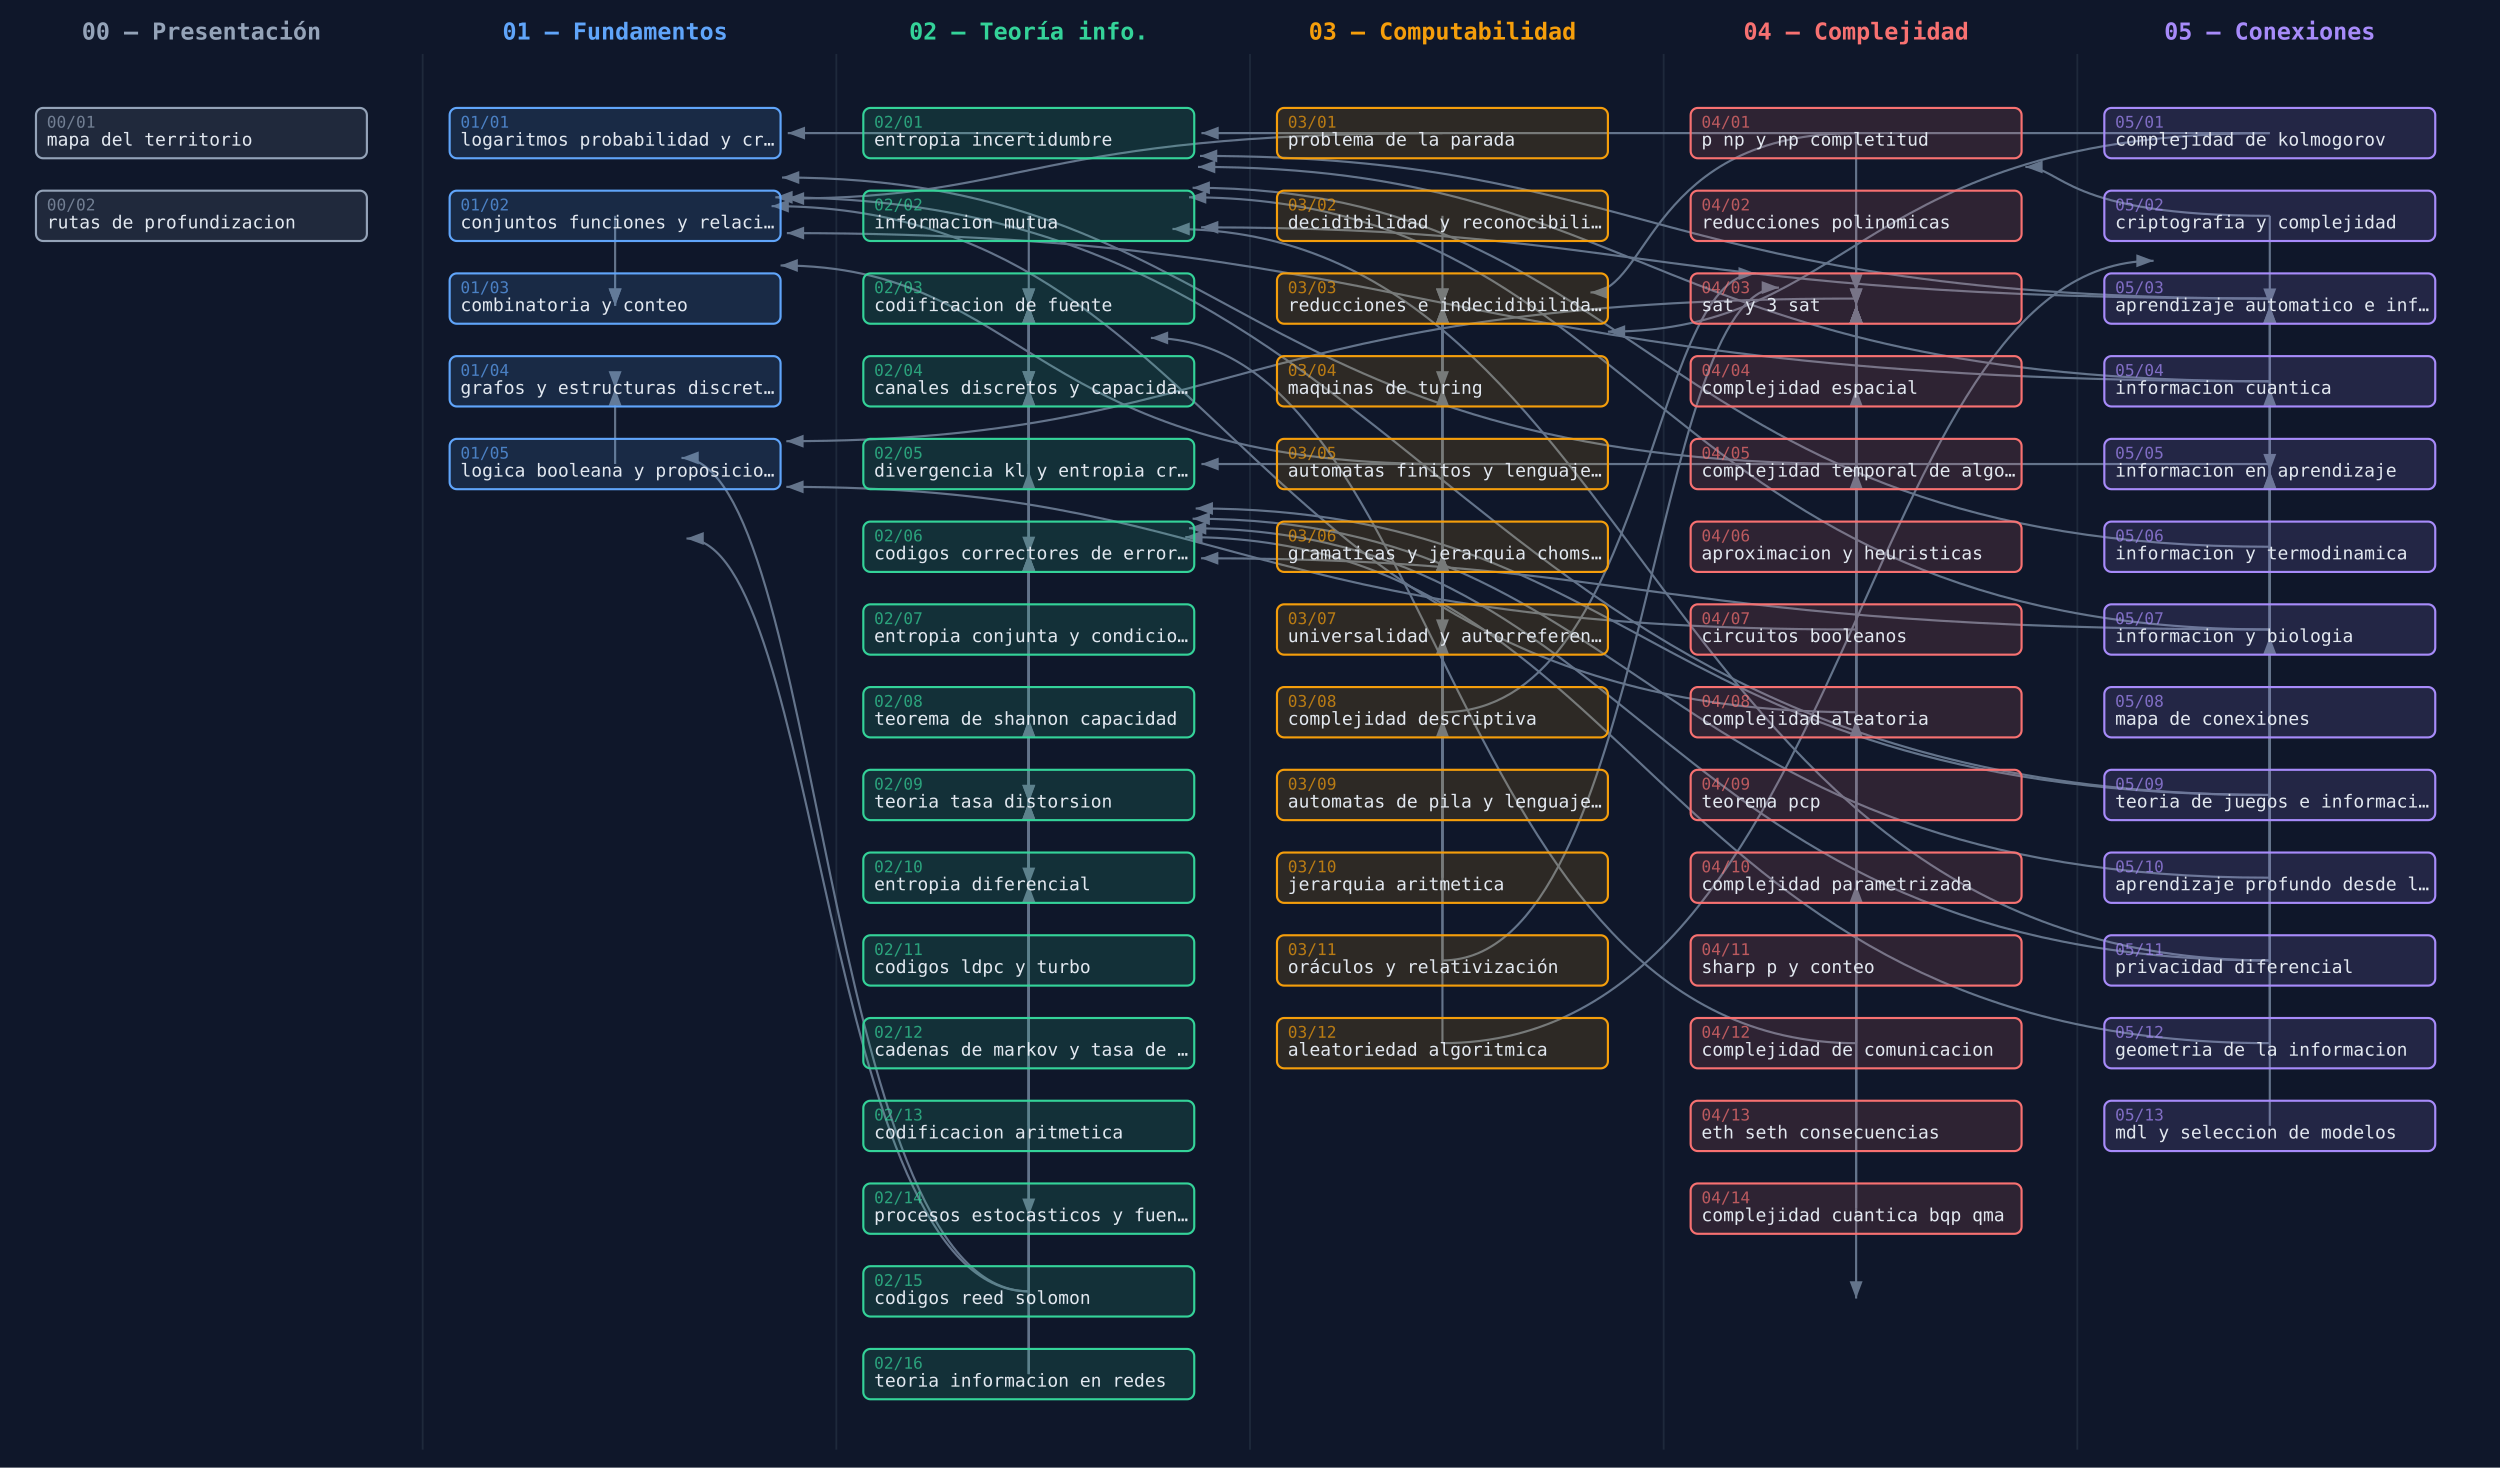
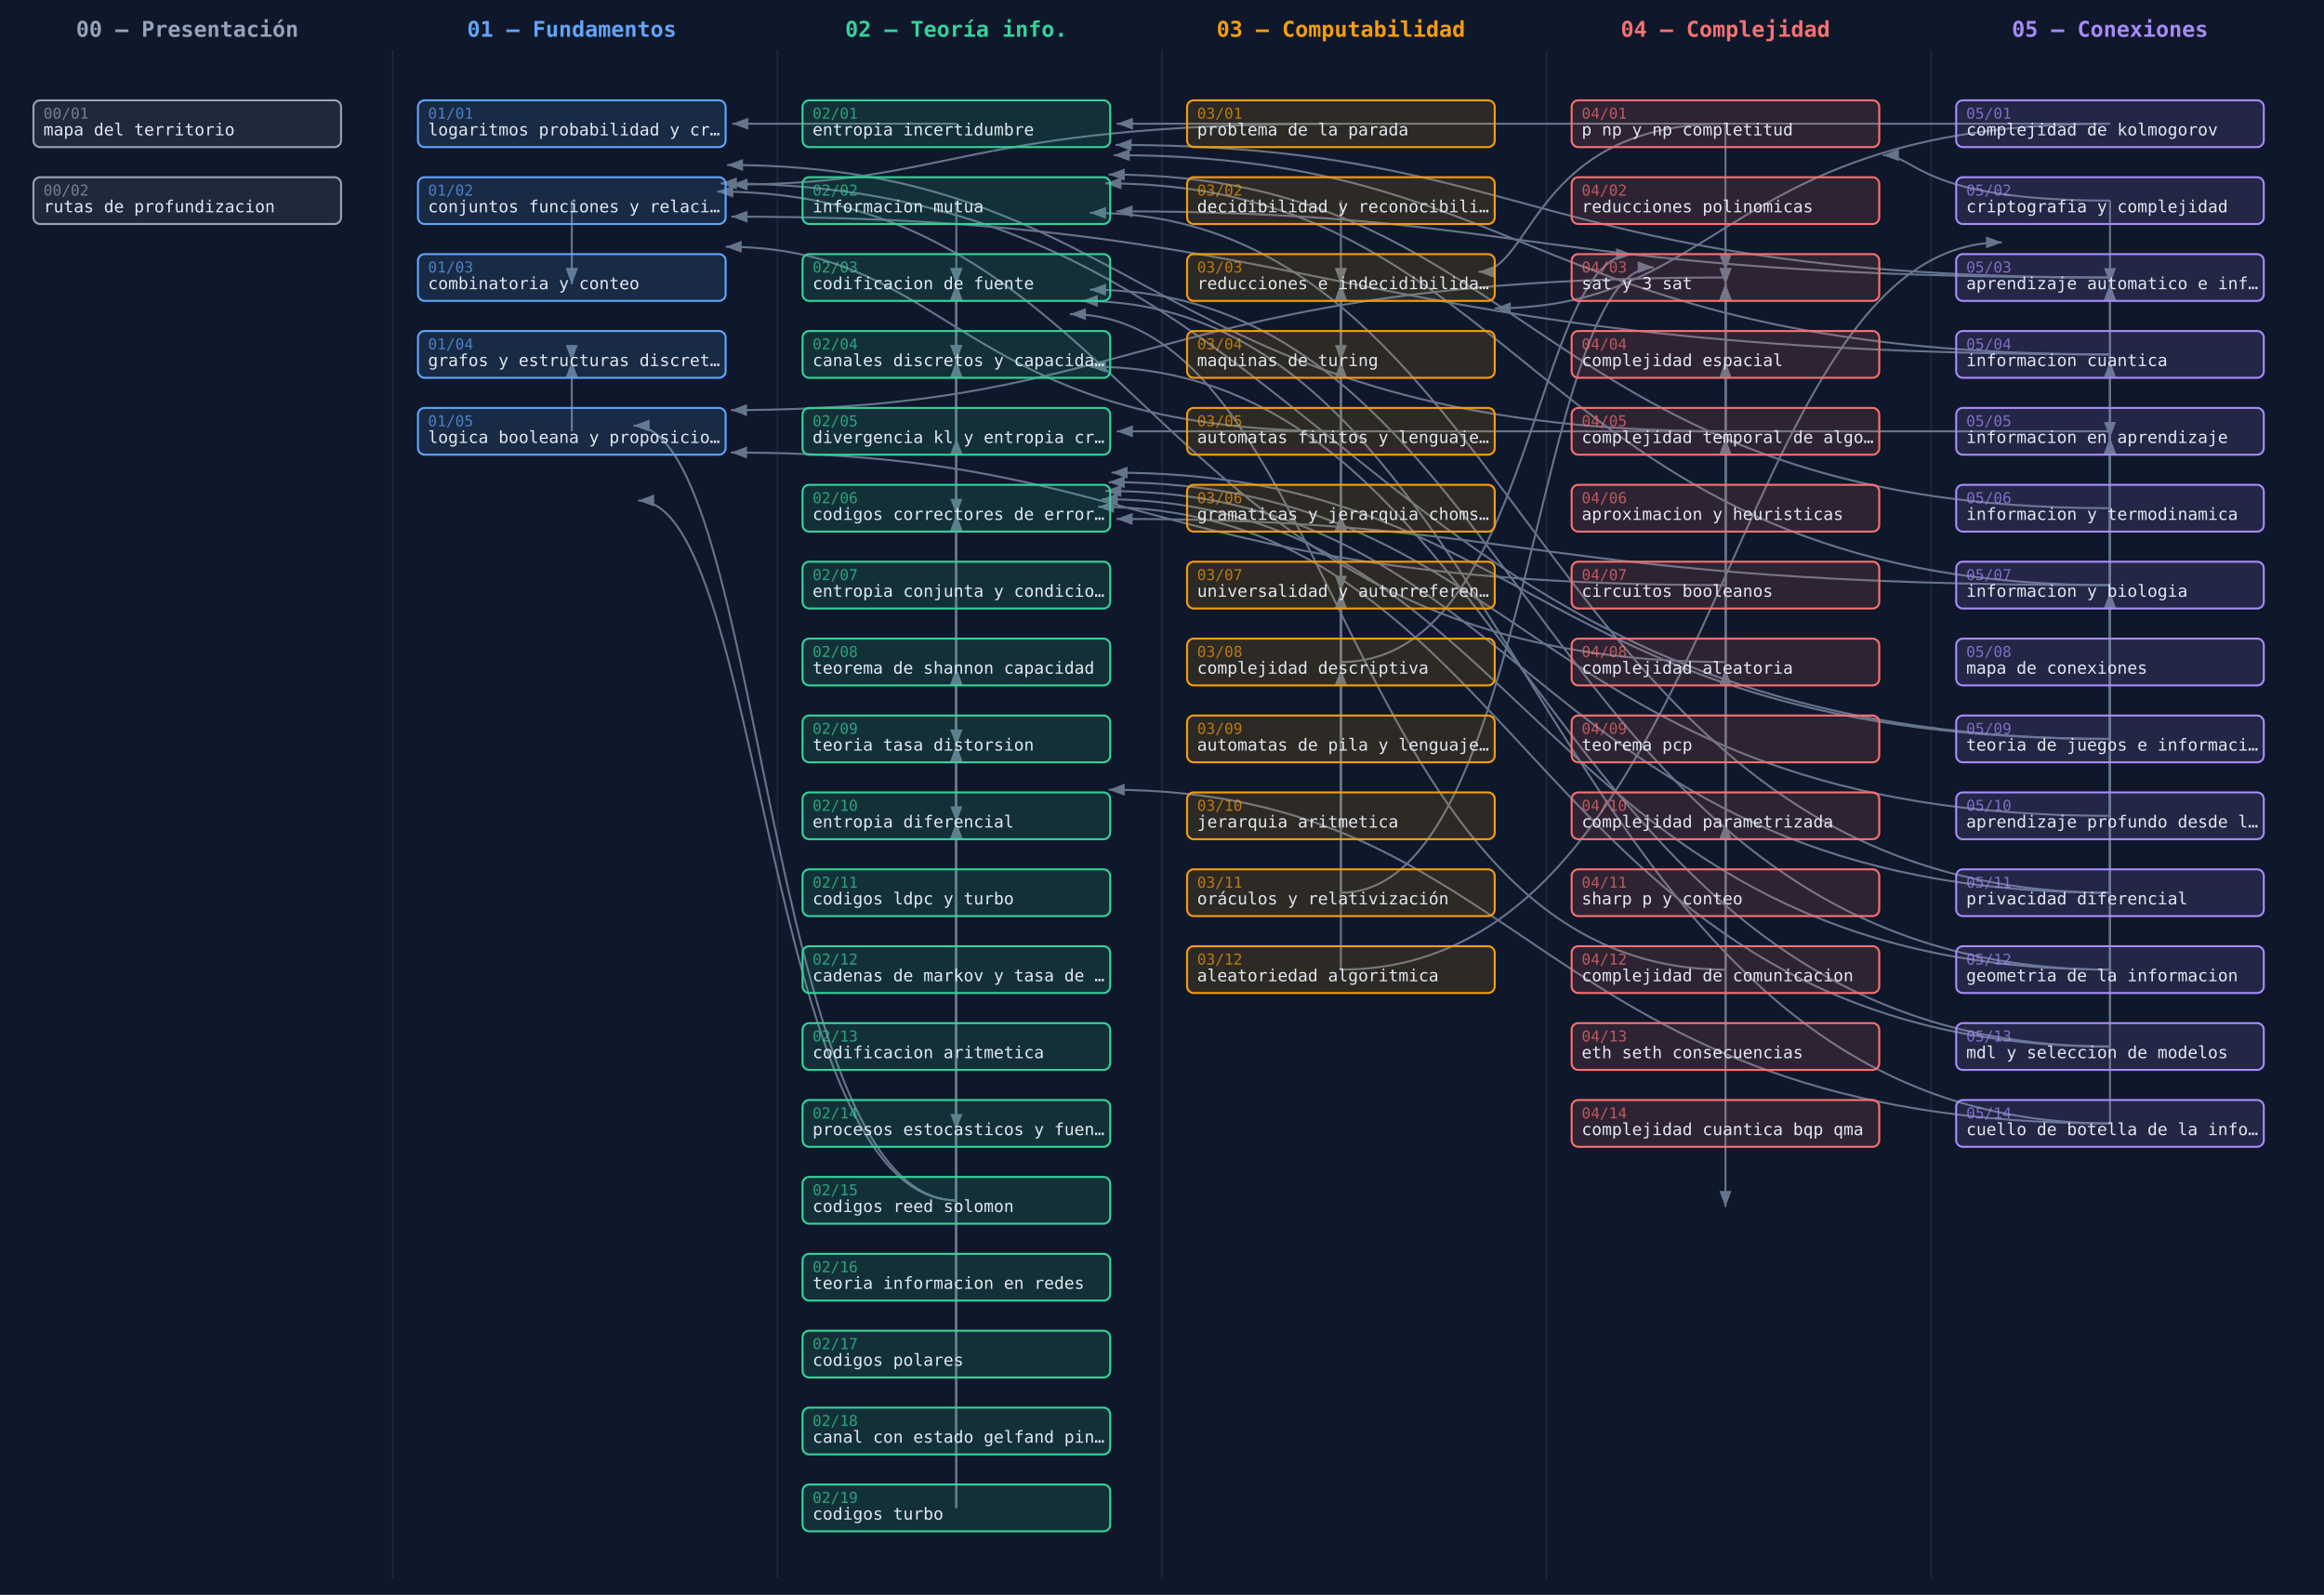
- <svg xmlns="http://www.w3.org/2000/svg" viewBox="0 0 1390 816" width="1390" height="816" font-family="ui-monospace,monospace" font-size="11">
-   <rect width="1390" height="816" fill="#0f172a" />
+ <svg xmlns="http://www.w3.org/2000/svg" viewBox="0 0 1390 954" width="1390" height="954" font-family="ui-monospace,monospace" font-size="11">
+   <rect width="1390" height="954" fill="#0f172a" />
  <defs>
    <marker id="arr" markerWidth="8" markerHeight="6" refX="8" refY="3" orient="auto">
      <path d="M0,0 L8,3 L0,6 Z" fill="#64748b" />
    </marker>
  </defs>
  <text x="112.0" y="22" text-anchor="middle" fill="#94a3b8" font-weight="bold" font-size="13">00 — Presentación</text>
  <text x="342.0" y="22" text-anchor="middle" fill="#60a5fa" font-weight="bold" font-size="13">01 — Fundamentos</text>
-   <line x1="235.0" y1="30" x2="235.0" y2="806" stroke="#1e293b" stroke-width="1" />
+   <line x1="235.0" y1="30" x2="235.0" y2="944" stroke="#1e293b" stroke-width="1" />
  <text x="572.0" y="22" text-anchor="middle" fill="#34d399" font-weight="bold" font-size="13">02 — Teoría info.</text>
-   <line x1="465.0" y1="30" x2="465.0" y2="806" stroke="#1e293b" stroke-width="1" />
+   <line x1="465.0" y1="30" x2="465.0" y2="944" stroke="#1e293b" stroke-width="1" />
  <text x="802.0" y="22" text-anchor="middle" fill="#f59e0b" font-weight="bold" font-size="13">03 — Computabilidad</text>
-   <line x1="695.0" y1="30" x2="695.0" y2="806" stroke="#1e293b" stroke-width="1" />
+   <line x1="695.0" y1="30" x2="695.0" y2="944" stroke="#1e293b" stroke-width="1" />
  <text x="1032.0" y="22" text-anchor="middle" fill="#f87171" font-weight="bold" font-size="13">04 — Complejidad</text>
-   <line x1="925.0" y1="30" x2="925.0" y2="806" stroke="#1e293b" stroke-width="1" />
+   <line x1="925.0" y1="30" x2="925.0" y2="944" stroke="#1e293b" stroke-width="1" />
  <text x="1262.0" y="22" text-anchor="middle" fill="#a78bfa" font-weight="bold" font-size="13">05 — Conexiones</text>
-   <line x1="1155.0" y1="30" x2="1155.0" y2="806" stroke="#1e293b" stroke-width="1" />
+   <line x1="1155.0" y1="30" x2="1155.0" y2="944" stroke="#1e293b" stroke-width="1" />
  <path d="M342.0,120.0 C342.0,120.0 342.0,170.0 342.0,170.0" fill="none" stroke="#64748b" stroke-width="1.2" marker-end="url(#arr)" />
  <path d="M342.0,166.0 C342.0,166.0 342.0,170.0 342.0,170.0" fill="none" stroke="#64748b" stroke-width="1.2" marker-end="url(#arr)" />
  <path d="M342.0,212.0 C342.0,212.0 342.0,216.0 342.0,216.0" fill="none" stroke="#64748b" stroke-width="1.2" marker-end="url(#arr)" />
  <path d="M342.0,258.0 C342.0,258.0 342.0,216.0 342.0,216.0" fill="none" stroke="#64748b" stroke-width="1.2" marker-end="url(#arr)" />
  <path d="M572.0,74.0 C457.0,74.0 457.0,74.0 438.0,74.0" fill="none" stroke="#64748b" stroke-width="1.2" marker-end="url(#arr)" />
  <path d="M572.0,120.0 C572.0,120.0 572.0,170.0 572.0,170.0" fill="none" stroke="#64748b" stroke-width="1.2" marker-end="url(#arr)" />
  <path d="M572.0,166.0 C572.0,166.0 572.0,170.0 572.0,170.0" fill="none" stroke="#64748b" stroke-width="1.2" marker-end="url(#arr)" />
  <path d="M572.0,166.0 C572.0,166.0 572.0,216.0 572.0,216.0" fill="none" stroke="#64748b" stroke-width="1.2" marker-end="url(#arr)" />
  <path d="M572.0,212.0 C572.0,212.0 572.0,216.0 572.0,216.0" fill="none" stroke="#64748b" stroke-width="1.2" marker-end="url(#arr)" />
  <path d="M572.0,258.0 C572.0,258.0 572.0,170.0 572.0,170.0" fill="none" stroke="#64748b" stroke-width="1.2" marker-end="url(#arr)" />
  <path d="M572.0,258.0 C572.0,258.0 572.0,216.0 572.0,216.0" fill="none" stroke="#64748b" stroke-width="1.2" marker-end="url(#arr)" />
  <path d="M572.0,304.0 C572.0,304.0 572.0,308.0 572.0,308.0" fill="none" stroke="#64748b" stroke-width="1.2" marker-end="url(#arr)" />
  <path d="M572.0,350.0 C572.0,350.0 572.0,170.0 572.0,170.0" fill="none" stroke="#64748b" stroke-width="1.2" marker-end="url(#arr)" />
  <path d="M572.0,350.0 C572.0,350.0 572.0,216.0 572.0,216.0" fill="none" stroke="#64748b" stroke-width="1.2" marker-end="url(#arr)" />
  <path d="M572.0,396.0 C572.0,396.0 572.0,308.0 572.0,308.0" fill="none" stroke="#64748b" stroke-width="1.2" marker-end="url(#arr)" />
  <path d="M572.0,396.0 C572.0,396.0 572.0,446.0 572.0,446.0" fill="none" stroke="#64748b" stroke-width="1.2" marker-end="url(#arr)" />
  <path d="M572.0,442.0 C572.0,442.0 572.0,446.0 572.0,446.0" fill="none" stroke="#64748b" stroke-width="1.2" marker-end="url(#arr)" />
  <path d="M572.0,442.0 C572.0,442.0 572.0,492.0 572.0,492.0" fill="none" stroke="#64748b" stroke-width="1.2" marker-end="url(#arr)" />
  <path d="M572.0,488.0 C572.0,488.0 572.0,170.0 572.0,170.0" fill="none" stroke="#64748b" stroke-width="1.2" marker-end="url(#arr)" />
  <path d="M572.0,488.0 C572.0,488.0 572.0,446.0 572.0,446.0" fill="none" stroke="#64748b" stroke-width="1.2" marker-end="url(#arr)" />
  <path d="M572.0,534.0 C572.0,534.0 572.0,400.0 572.0,400.0" fill="none" stroke="#64748b" stroke-width="1.2" marker-end="url(#arr)" />
  <path d="M572.0,534.0 C572.0,534.0 572.0,308.0 572.0,308.0" fill="none" stroke="#64748b" stroke-width="1.2" marker-end="url(#arr)" />
  <path d="M572.0,580.0 C572.0,580.0 572.0,170.0 572.0,170.0" fill="none" stroke="#64748b" stroke-width="1.2" marker-end="url(#arr)" />
  <path d="M572.0,580.0 C572.0,580.0 572.0,446.0 572.0,446.0" fill="none" stroke="#64748b" stroke-width="1.2" marker-end="url(#arr)" />
  <path d="M572.0,626.0 C572.0,626.0 572.0,262.0 572.0,262.0" fill="none" stroke="#64748b" stroke-width="1.2" marker-end="url(#arr)" />
  <path d="M572.0,672.0 C572.0,672.0 572.0,676.0 572.0,676.0" fill="none" stroke="#64748b" stroke-width="1.2" marker-end="url(#arr)" />
  <path d="M572.0,718.0 C572.0,718.0 572.0,400.0 572.0,400.0" fill="none" stroke="#64748b" stroke-width="1.2" marker-end="url(#arr)" />
  <path d="M572.0,718.0 C457.0,718.0 457.0,254.6 378.9,254.6" fill="none" stroke="#64748b" stroke-width="1.2" marker-end="url(#arr)" />
  <path d="M572.0,718.0 C457.0,718.0 457.0,299.4 381.7,299.4" fill="none" stroke="#64748b" stroke-width="1.2" marker-end="url(#arr)" />
  <path d="M572.0,764.0 C572.0,764.0 572.0,308.0 572.0,308.0" fill="none" stroke="#64748b" stroke-width="1.2" marker-end="url(#arr)" />
  <path d="M572.0,764.0 C572.0,764.0 572.0,446.0 572.0,446.0" fill="none" stroke="#64748b" stroke-width="1.2" marker-end="url(#arr)" />
  <path d="M572.0,764.0 C572.0,764.0 572.0,492.0 572.0,492.0" fill="none" stroke="#64748b" stroke-width="1.2" marker-end="url(#arr)" />
+   <path d="M572.0,810.0 C572.0,810.0 572.0,492.0 572.0,492.0" fill="none" stroke="#64748b" stroke-width="1.2" marker-end="url(#arr)" />
+   <path d="M572.0,810.0 C572.0,810.0 572.0,400.0 572.0,400.0" fill="none" stroke="#64748b" stroke-width="1.2" marker-end="url(#arr)" />
+   <path d="M572.0,856.0 C572.0,856.0 572.0,492.0 572.0,492.0" fill="none" stroke="#64748b" stroke-width="1.2" marker-end="url(#arr)" />
+   <path d="M572.0,856.0 C572.0,856.0 572.0,446.0 572.0,446.0" fill="none" stroke="#64748b" stroke-width="1.2" marker-end="url(#arr)" />
+   <path d="M572.0,902.0 C572.0,902.0 572.0,400.0 572.0,400.0" fill="none" stroke="#64748b" stroke-width="1.2" marker-end="url(#arr)" />
+   <path d="M572.0,902.0 C572.0,902.0 572.0,308.0 572.0,308.0" fill="none" stroke="#64748b" stroke-width="1.2" marker-end="url(#arr)" />
+   <path d="M572.0,902.0 C572.0,902.0 572.0,446.0 572.0,446.0" fill="none" stroke="#64748b" stroke-width="1.2" marker-end="url(#arr)" />
  <path d="M802.0,74.0 C572.0,74.0 572.0,110.4 437.5,110.4" fill="none" stroke="#64748b" stroke-width="1.2" marker-end="url(#arr)" />
  <path d="M802.0,120.0 C802.0,120.0 802.0,170.0 802.0,170.0" fill="none" stroke="#64748b" stroke-width="1.2" marker-end="url(#arr)" />
  <path d="M802.0,166.0 C802.0,166.0 802.0,170.0 802.0,170.0" fill="none" stroke="#64748b" stroke-width="1.2" marker-end="url(#arr)" />
  <path d="M802.0,166.0 C802.0,166.0 802.0,216.0 802.0,216.0" fill="none" stroke="#64748b" stroke-width="1.2" marker-end="url(#arr)" />
  <path d="M802.0,212.0 C802.0,212.0 802.0,170.0 802.0,170.0" fill="none" stroke="#64748b" stroke-width="1.2" marker-end="url(#arr)" />
  <path d="M802.0,258.0 C572.0,258.0 572.0,147.6 434.0,147.6" fill="none" stroke="#64748b" stroke-width="1.2" marker-end="url(#arr)" />
  <path d="M802.0,304.0 C802.0,304.0 802.0,354.0 802.0,354.0" fill="none" stroke="#64748b" stroke-width="1.2" marker-end="url(#arr)" />
  <path d="M802.0,350.0 C802.0,350.0 802.0,308.0 802.0,308.0" fill="none" stroke="#64748b" stroke-width="1.2" marker-end="url(#arr)" />
  <path d="M802.0,350.0 C802.0,350.0 802.0,170.0 802.0,170.0" fill="none" stroke="#64748b" stroke-width="1.2" marker-end="url(#arr)" />
  <path d="M802.0,396.0 C802.0,396.0 802.0,308.0 802.0,308.0" fill="none" stroke="#64748b" stroke-width="1.2" marker-end="url(#arr)" />
  <path d="M802.0,396.0 C917.0,396.0 917.0,152.1 976.2,152.1" fill="none" stroke="#64748b" stroke-width="1.2" marker-end="url(#arr)" />
  <path d="M802.0,442.0 C802.0,442.0 802.0,400.0 802.0,400.0" fill="none" stroke="#64748b" stroke-width="1.2" marker-end="url(#arr)" />
  <path d="M802.0,442.0 C802.0,442.0 802.0,354.0 802.0,354.0" fill="none" stroke="#64748b" stroke-width="1.2" marker-end="url(#arr)" />
  <path d="M802.0,488.0 C802.0,488.0 802.0,170.0 802.0,170.0" fill="none" stroke="#64748b" stroke-width="1.2" marker-end="url(#arr)" />
  <path d="M802.0,488.0 C802.0,488.0 802.0,216.0 802.0,216.0" fill="none" stroke="#64748b" stroke-width="1.2" marker-end="url(#arr)" />
  <path d="M802.0,534.0 C802.0,534.0 802.0,308.0 802.0,308.0" fill="none" stroke="#64748b" stroke-width="1.2" marker-end="url(#arr)" />
  <path d="M802.0,534.0 C917.0,534.0 917.0,159.9 989.1,159.9" fill="none" stroke="#64748b" stroke-width="1.2" marker-end="url(#arr)" />
  <path d="M802.0,580.0 C1032.0,580.0 1032.0,145.0 1197.4,145.0" fill="none" stroke="#64748b" stroke-width="1.2" marker-end="url(#arr)" />
  <path d="M802.0,580.0 C802.0,580.0 802.0,308.0 802.0,308.0" fill="none" stroke="#64748b" stroke-width="1.2" marker-end="url(#arr)" />
  <path d="M1032.0,74.0 C917.0,74.0 917.0,162.6 884.3,162.6" fill="none" stroke="#64748b" stroke-width="1.2" marker-end="url(#arr)" />
  <path d="M1032.0,74.0 C1032.0,74.0 1032.0,162.0 1032.0,162.0" fill="none" stroke="#64748b" stroke-width="1.2" marker-end="url(#arr)" />
  <path d="M1032.0,120.0 C1032.0,120.0 1032.0,170.0 1032.0,170.0" fill="none" stroke="#64748b" stroke-width="1.2" marker-end="url(#arr)" />
  <path d="M1032.0,166.0 C1032.0,166.0 1032.0,170.0 1032.0,170.0" fill="none" stroke="#64748b" stroke-width="1.2" marker-end="url(#arr)" />
  <path d="M1032.0,166.0 C687.0,166.0 687.0,245.3 437.2,245.3" fill="none" stroke="#64748b" stroke-width="1.2" marker-end="url(#arr)" />
  <path d="M1032.0,212.0 C1032.0,212.0 1032.0,170.0 1032.0,170.0" fill="none" stroke="#64748b" stroke-width="1.2" marker-end="url(#arr)" />
  <path d="M1032.0,258.0 C687.0,258.0 687.0,98.7 434.8,98.7" fill="none" stroke="#64748b" stroke-width="1.2" marker-end="url(#arr)" />
  <path d="M1032.0,304.0 C1032.0,304.0 1032.0,170.0 1032.0,170.0" fill="none" stroke="#64748b" stroke-width="1.2" marker-end="url(#arr)" />
  <path d="M1032.0,350.0 C687.0,350.0 687.0,270.7 437.2,270.7" fill="none" stroke="#64748b" stroke-width="1.2" marker-end="url(#arr)" />
  <path d="M1032.0,350.0 C1032.0,350.0 1032.0,170.0 1032.0,170.0" fill="none" stroke="#64748b" stroke-width="1.2" marker-end="url(#arr)" />
  <path d="M1032.0,396.0 C1032.0,396.0 1032.0,170.0 1032.0,170.0" fill="none" stroke="#64748b" stroke-width="1.2" marker-end="url(#arr)" />
  <path d="M1032.0,396.0 C687.0,396.0 687.0,114.6 429.0,114.6" fill="none" stroke="#64748b" stroke-width="1.2" marker-end="url(#arr)" />
  <path d="M1032.0,442.0 C1032.0,442.0 1032.0,216.0 1032.0,216.0" fill="none" stroke="#64748b" stroke-width="1.2" marker-end="url(#arr)" />
  <path d="M1032.0,442.0 C1032.0,442.0 1032.0,400.0 1032.0,400.0" fill="none" stroke="#64748b" stroke-width="1.2" marker-end="url(#arr)" />
  <path d="M1032.0,488.0 C1032.0,488.0 1032.0,170.0 1032.0,170.0" fill="none" stroke="#64748b" stroke-width="1.2" marker-end="url(#arr)" />
  <path d="M1032.0,534.0 C1032.0,534.0 1032.0,170.0 1032.0,170.0" fill="none" stroke="#64748b" stroke-width="1.2" marker-end="url(#arr)" />
  <path d="M1032.0,580.0 C1032.0,580.0 1032.0,170.0 1032.0,170.0" fill="none" stroke="#64748b" stroke-width="1.2" marker-end="url(#arr)" />
  <path d="M1032.0,580.0 C802.0,580.0 802.0,187.9 639.9,187.9" fill="none" stroke="#64748b" stroke-width="1.2" marker-end="url(#arr)" />
  <path d="M1032.0,626.0 C1032.0,626.0 1032.0,170.0 1032.0,170.0" fill="none" stroke="#64748b" stroke-width="1.2" marker-end="url(#arr)" />
  <path d="M1032.0,626.0 C1032.0,626.0 1032.0,262.0 1032.0,262.0" fill="none" stroke="#64748b" stroke-width="1.2" marker-end="url(#arr)" />
  <path d="M1032.0,672.0 C1032.0,672.0 1032.0,170.0 1032.0,170.0" fill="none" stroke="#64748b" stroke-width="1.2" marker-end="url(#arr)" />
  <path d="M1032.0,672.0 C1032.0,672.0 1032.0,492.0 1032.0,492.0" fill="none" stroke="#64748b" stroke-width="1.2" marker-end="url(#arr)" />
  <path d="M1032.0,672.0 C1032.0,672.0 1032.0,722.0 1032.0,722.0" fill="none" stroke="#64748b" stroke-width="1.2" marker-end="url(#arr)" />
  <path d="M1262.0,74.0 C917.0,74.0 917.0,74.0 668.0,74.0" fill="none" stroke="#64748b" stroke-width="1.2" marker-end="url(#arr)" />
  <path d="M1262.0,74.0 C1032.0,74.0 1032.0,184.4 894.0,184.4" fill="none" stroke="#64748b" stroke-width="1.2" marker-end="url(#arr)" />
  <path d="M1262.0,120.0 C1147.0,120.0 1147.0,92.8 1126.1,92.8" fill="none" stroke="#64748b" stroke-width="1.2" marker-end="url(#arr)" />
  <path d="M1262.0,120.0 C1262.0,120.0 1262.0,170.0 1262.0,170.0" fill="none" stroke="#64748b" stroke-width="1.2" marker-end="url(#arr)" />
  <path d="M1262.0,166.0 C917.0,166.0 917.0,86.7 667.2,86.7" fill="none" stroke="#64748b" stroke-width="1.2" marker-end="url(#arr)" />
  <path d="M1262.0,166.0 C917.0,166.0 917.0,126.4 667.8,126.4" fill="none" stroke="#64748b" stroke-width="1.2" marker-end="url(#arr)" />
  <path d="M1262.0,212.0 C917.0,212.0 917.0,92.8 666.1,92.8" fill="none" stroke="#64748b" stroke-width="1.2" marker-end="url(#arr)" />
  <path d="M1262.0,212.0 C802.0,212.0 802.0,129.6 437.5,129.6" fill="none" stroke="#64748b" stroke-width="1.2" marker-end="url(#arr)" />
  <path d="M1262.0,258.0 C1262.0,258.0 1262.0,262.0 1262.0,262.0" fill="none" stroke="#64748b" stroke-width="1.2" marker-end="url(#arr)" />
  <path d="M1262.0,258.0 C917.0,258.0 917.0,258.0 668.0,258.0" fill="none" stroke="#64748b" stroke-width="1.2" marker-end="url(#arr)" />
  <path d="M1262.0,304.0 C917.0,304.0 917.0,104.4 663.1,104.4" fill="none" stroke="#64748b" stroke-width="1.2" marker-end="url(#arr)" />
  <path d="M1262.0,350.0 C917.0,350.0 917.0,109.7 661.1,109.7" fill="none" stroke="#64748b" stroke-width="1.2" marker-end="url(#arr)" />
  <path d="M1262.0,350.0 C917.0,350.0 917.0,310.4 667.8,310.4" fill="none" stroke="#64748b" stroke-width="1.2" marker-end="url(#arr)" />
  <path d="M1262.0,442.0 C802.0,442.0 802.0,109.7 431.1,109.7" fill="none" stroke="#64748b" stroke-width="1.2" marker-end="url(#arr)" />
  <path d="M1262.0,442.0 C917.0,442.0 917.0,282.7 664.8,282.7" fill="none" stroke="#64748b" stroke-width="1.2" marker-end="url(#arr)" />
  <path d="M1262.0,442.0 C1262.0,442.0 1262.0,262.0 1262.0,262.0" fill="none" stroke="#64748b" stroke-width="1.2" marker-end="url(#arr)" />
  <path d="M1262.0,488.0 C917.0,488.0 917.0,288.4 663.1,288.4" fill="none" stroke="#64748b" stroke-width="1.2" marker-end="url(#arr)" />
  <path d="M1262.0,488.0 C1262.0,488.0 1262.0,262.0 1262.0,262.0" fill="none" stroke="#64748b" stroke-width="1.2" marker-end="url(#arr)" />
  <path d="M1262.0,488.0 C1262.0,488.0 1262.0,354.0 1262.0,354.0" fill="none" stroke="#64748b" stroke-width="1.2" marker-end="url(#arr)" />
  <path d="M1262.0,534.0 C917.0,534.0 917.0,293.7 661.1,293.7" fill="none" stroke="#64748b" stroke-width="1.2" marker-end="url(#arr)" />
  <path d="M1262.0,534.0 C1262.0,534.0 1262.0,216.0 1262.0,216.0" fill="none" stroke="#64748b" stroke-width="1.2" marker-end="url(#arr)" />
  <path d="M1262.0,534.0 C917.0,534.0 917.0,127.3 651.9,127.3" fill="none" stroke="#64748b" stroke-width="1.2" marker-end="url(#arr)" />
+   <path d="M1262.0,580.0 C917.0,580.0 917.0,173.3 651.9,173.3" fill="none" stroke="#64748b" stroke-width="1.2" marker-end="url(#arr)" />
  <path d="M1262.0,580.0 C917.0,580.0 917.0,298.6 659.0,298.6" fill="none" stroke="#64748b" stroke-width="1.2" marker-end="url(#arr)" />
  <path d="M1262.0,580.0 C1262.0,580.0 1262.0,170.0 1262.0,170.0" fill="none" stroke="#64748b" stroke-width="1.2" marker-end="url(#arr)" />
  <path d="M1262.0,626.0 C1262.0,626.0 1262.0,170.0 1262.0,170.0" fill="none" stroke="#64748b" stroke-width="1.2" marker-end="url(#arr)" />
+   <path d="M1262.0,626.0 C917.0,626.0 917.0,219.3 651.9,219.3" fill="none" stroke="#64748b" stroke-width="1.2" marker-end="url(#arr)" />
+   <path d="M1262.0,626.0 C917.0,626.0 917.0,303.2 656.7,303.2" fill="none" stroke="#64748b" stroke-width="1.2" marker-end="url(#arr)" />
+   <path d="M1262.0,672.0 C917.0,672.0 917.0,472.4 663.1,472.4" fill="none" stroke="#64748b" stroke-width="1.2" marker-end="url(#arr)" />
+   <path d="M1262.0,672.0 C917.0,672.0 917.0,180.0 647.0,180.0" fill="none" stroke="#64748b" stroke-width="1.2" marker-end="url(#arr)" />
+   <path d="M1262.0,672.0 C1262.0,672.0 1262.0,262.0 1262.0,262.0" fill="none" stroke="#64748b" stroke-width="1.2" marker-end="url(#arr)" />
  <rect x="20" y="60" width="184" height="28" rx="4" ry="4" fill="#94a3b822" stroke="#94a3b8" stroke-width="1.2" />
  <text x="26" y="71" fill="#94a3b8" font-size="9" opacity="0.7">00/01</text>
  <text x="26" y="81" fill="#e2e8f0" font-size="10">mapa del territorio</text>
  <rect x="20" y="106" width="184" height="28" rx="4" ry="4" fill="#94a3b822" stroke="#94a3b8" stroke-width="1.2" />
  <text x="26" y="117" fill="#94a3b8" font-size="9" opacity="0.7">00/02</text>
  <text x="26" y="127" fill="#e2e8f0" font-size="10">rutas de profundizacion</text>
  <rect x="250" y="60" width="184" height="28" rx="4" ry="4" fill="#60a5fa22" stroke="#60a5fa" stroke-width="1.2" />
  <text x="256" y="71" fill="#60a5fa" font-size="9" opacity="0.7">01/01</text>
  <text x="256" y="81" fill="#e2e8f0" font-size="10">logaritmos probabilidad y cr…</text>
  <rect x="250" y="106" width="184" height="28" rx="4" ry="4" fill="#60a5fa22" stroke="#60a5fa" stroke-width="1.2" />
  <text x="256" y="117" fill="#60a5fa" font-size="9" opacity="0.7">01/02</text>
  <text x="256" y="127" fill="#e2e8f0" font-size="10">conjuntos funciones y relaci…</text>
  <rect x="250" y="152" width="184" height="28" rx="4" ry="4" fill="#60a5fa22" stroke="#60a5fa" stroke-width="1.2" />
  <text x="256" y="163" fill="#60a5fa" font-size="9" opacity="0.7">01/03</text>
  <text x="256" y="173" fill="#e2e8f0" font-size="10">combinatoria y conteo</text>
  <rect x="250" y="198" width="184" height="28" rx="4" ry="4" fill="#60a5fa22" stroke="#60a5fa" stroke-width="1.2" />
  <text x="256" y="209" fill="#60a5fa" font-size="9" opacity="0.7">01/04</text>
  <text x="256" y="219" fill="#e2e8f0" font-size="10">grafos y estructuras discret…</text>
  <rect x="250" y="244" width="184" height="28" rx="4" ry="4" fill="#60a5fa22" stroke="#60a5fa" stroke-width="1.2" />
  <text x="256" y="255" fill="#60a5fa" font-size="9" opacity="0.7">01/05</text>
  <text x="256" y="265" fill="#e2e8f0" font-size="10">logica booleana y proposicio…</text>
  <rect x="480" y="60" width="184" height="28" rx="4" ry="4" fill="#34d39922" stroke="#34d399" stroke-width="1.2" />
  <text x="486" y="71" fill="#34d399" font-size="9" opacity="0.7">02/01</text>
  <text x="486" y="81" fill="#e2e8f0" font-size="10">entropia incertidumbre</text>
  <rect x="480" y="106" width="184" height="28" rx="4" ry="4" fill="#34d39922" stroke="#34d399" stroke-width="1.2" />
  <text x="486" y="117" fill="#34d399" font-size="9" opacity="0.7">02/02</text>
  <text x="486" y="127" fill="#e2e8f0" font-size="10">informacion mutua</text>
  <rect x="480" y="152" width="184" height="28" rx="4" ry="4" fill="#34d39922" stroke="#34d399" stroke-width="1.2" />
  <text x="486" y="163" fill="#34d399" font-size="9" opacity="0.7">02/03</text>
  <text x="486" y="173" fill="#e2e8f0" font-size="10">codificacion de fuente</text>
  <rect x="480" y="198" width="184" height="28" rx="4" ry="4" fill="#34d39922" stroke="#34d399" stroke-width="1.2" />
  <text x="486" y="209" fill="#34d399" font-size="9" opacity="0.7">02/04</text>
  <text x="486" y="219" fill="#e2e8f0" font-size="10">canales discretos y capacida…</text>
  <rect x="480" y="244" width="184" height="28" rx="4" ry="4" fill="#34d39922" stroke="#34d399" stroke-width="1.2" />
  <text x="486" y="255" fill="#34d399" font-size="9" opacity="0.7">02/05</text>
  <text x="486" y="265" fill="#e2e8f0" font-size="10">divergencia kl y entropia cr…</text>
  <rect x="480" y="290" width="184" height="28" rx="4" ry="4" fill="#34d39922" stroke="#34d399" stroke-width="1.2" />
  <text x="486" y="301" fill="#34d399" font-size="9" opacity="0.7">02/06</text>
  <text x="486" y="311" fill="#e2e8f0" font-size="10">codigos correctores de error…</text>
  <rect x="480" y="336" width="184" height="28" rx="4" ry="4" fill="#34d39922" stroke="#34d399" stroke-width="1.2" />
  <text x="486" y="347" fill="#34d399" font-size="9" opacity="0.7">02/07</text>
  <text x="486" y="357" fill="#e2e8f0" font-size="10">entropia conjunta y condicio…</text>
  <rect x="480" y="382" width="184" height="28" rx="4" ry="4" fill="#34d39922" stroke="#34d399" stroke-width="1.2" />
  <text x="486" y="393" fill="#34d399" font-size="9" opacity="0.7">02/08</text>
  <text x="486" y="403" fill="#e2e8f0" font-size="10">teorema de shannon capacidad</text>
  <rect x="480" y="428" width="184" height="28" rx="4" ry="4" fill="#34d39922" stroke="#34d399" stroke-width="1.2" />
  <text x="486" y="439" fill="#34d399" font-size="9" opacity="0.7">02/09</text>
  <text x="486" y="449" fill="#e2e8f0" font-size="10">teoria tasa distorsion</text>
  <rect x="480" y="474" width="184" height="28" rx="4" ry="4" fill="#34d39922" stroke="#34d399" stroke-width="1.2" />
  <text x="486" y="485" fill="#34d399" font-size="9" opacity="0.7">02/10</text>
  <text x="486" y="495" fill="#e2e8f0" font-size="10">entropia diferencial</text>
  <rect x="480" y="520" width="184" height="28" rx="4" ry="4" fill="#34d39922" stroke="#34d399" stroke-width="1.2" />
  <text x="486" y="531" fill="#34d399" font-size="9" opacity="0.7">02/11</text>
  <text x="486" y="541" fill="#e2e8f0" font-size="10">codigos ldpc y turbo</text>
  <rect x="480" y="566" width="184" height="28" rx="4" ry="4" fill="#34d39922" stroke="#34d399" stroke-width="1.2" />
  <text x="486" y="577" fill="#34d399" font-size="9" opacity="0.7">02/12</text>
  <text x="486" y="587" fill="#e2e8f0" font-size="10">cadenas de markov y tasa de …</text>
  <rect x="480" y="612" width="184" height="28" rx="4" ry="4" fill="#34d39922" stroke="#34d399" stroke-width="1.2" />
  <text x="486" y="623" fill="#34d399" font-size="9" opacity="0.7">02/13</text>
  <text x="486" y="633" fill="#e2e8f0" font-size="10">codificacion aritmetica</text>
  <rect x="480" y="658" width="184" height="28" rx="4" ry="4" fill="#34d39922" stroke="#34d399" stroke-width="1.2" />
  <text x="486" y="669" fill="#34d399" font-size="9" opacity="0.7">02/14</text>
  <text x="486" y="679" fill="#e2e8f0" font-size="10">procesos estocasticos y fuen…</text>
  <rect x="480" y="704" width="184" height="28" rx="4" ry="4" fill="#34d39922" stroke="#34d399" stroke-width="1.2" />
  <text x="486" y="715" fill="#34d399" font-size="9" opacity="0.7">02/15</text>
  <text x="486" y="725" fill="#e2e8f0" font-size="10">codigos reed solomon</text>
  <rect x="480" y="750" width="184" height="28" rx="4" ry="4" fill="#34d39922" stroke="#34d399" stroke-width="1.2" />
  <text x="486" y="761" fill="#34d399" font-size="9" opacity="0.7">02/16</text>
  <text x="486" y="771" fill="#e2e8f0" font-size="10">teoria informacion en redes</text>
+   <rect x="480" y="796" width="184" height="28" rx="4" ry="4" fill="#34d39922" stroke="#34d399" stroke-width="1.2" />
+   <text x="486" y="807" fill="#34d399" font-size="9" opacity="0.7">02/17</text>
+   <text x="486" y="817" fill="#e2e8f0" font-size="10">codigos polares</text>
+   <rect x="480" y="842" width="184" height="28" rx="4" ry="4" fill="#34d39922" stroke="#34d399" stroke-width="1.2" />
+   <text x="486" y="853" fill="#34d399" font-size="9" opacity="0.7">02/18</text>
+   <text x="486" y="863" fill="#e2e8f0" font-size="10">canal con estado gelfand pin…</text>
+   <rect x="480" y="888" width="184" height="28" rx="4" ry="4" fill="#34d39922" stroke="#34d399" stroke-width="1.2" />
+   <text x="486" y="899" fill="#34d399" font-size="9" opacity="0.7">02/19</text>
+   <text x="486" y="909" fill="#e2e8f0" font-size="10">codigos turbo</text>
  <rect x="710" y="60" width="184" height="28" rx="4" ry="4" fill="#f59e0b22" stroke="#f59e0b" stroke-width="1.2" />
  <text x="716" y="71" fill="#f59e0b" font-size="9" opacity="0.7">03/01</text>
  <text x="716" y="81" fill="#e2e8f0" font-size="10">problema de la parada</text>
  <rect x="710" y="106" width="184" height="28" rx="4" ry="4" fill="#f59e0b22" stroke="#f59e0b" stroke-width="1.2" />
  <text x="716" y="117" fill="#f59e0b" font-size="9" opacity="0.7">03/02</text>
  <text x="716" y="127" fill="#e2e8f0" font-size="10">decidibilidad y reconocibili…</text>
  <rect x="710" y="152" width="184" height="28" rx="4" ry="4" fill="#f59e0b22" stroke="#f59e0b" stroke-width="1.2" />
  <text x="716" y="163" fill="#f59e0b" font-size="9" opacity="0.7">03/03</text>
  <text x="716" y="173" fill="#e2e8f0" font-size="10">reducciones e indecidibilida…</text>
  <rect x="710" y="198" width="184" height="28" rx="4" ry="4" fill="#f59e0b22" stroke="#f59e0b" stroke-width="1.2" />
  <text x="716" y="209" fill="#f59e0b" font-size="9" opacity="0.7">03/04</text>
  <text x="716" y="219" fill="#e2e8f0" font-size="10">maquinas de turing</text>
  <rect x="710" y="244" width="184" height="28" rx="4" ry="4" fill="#f59e0b22" stroke="#f59e0b" stroke-width="1.2" />
  <text x="716" y="255" fill="#f59e0b" font-size="9" opacity="0.7">03/05</text>
  <text x="716" y="265" fill="#e2e8f0" font-size="10">automatas finitos y lenguaje…</text>
  <rect x="710" y="290" width="184" height="28" rx="4" ry="4" fill="#f59e0b22" stroke="#f59e0b" stroke-width="1.2" />
  <text x="716" y="301" fill="#f59e0b" font-size="9" opacity="0.7">03/06</text>
  <text x="716" y="311" fill="#e2e8f0" font-size="10">gramaticas y jerarquia choms…</text>
  <rect x="710" y="336" width="184" height="28" rx="4" ry="4" fill="#f59e0b22" stroke="#f59e0b" stroke-width="1.2" />
  <text x="716" y="347" fill="#f59e0b" font-size="9" opacity="0.7">03/07</text>
  <text x="716" y="357" fill="#e2e8f0" font-size="10">universalidad y autorreferen…</text>
  <rect x="710" y="382" width="184" height="28" rx="4" ry="4" fill="#f59e0b22" stroke="#f59e0b" stroke-width="1.2" />
  <text x="716" y="393" fill="#f59e0b" font-size="9" opacity="0.7">03/08</text>
  <text x="716" y="403" fill="#e2e8f0" font-size="10">complejidad descriptiva</text>
  <rect x="710" y="428" width="184" height="28" rx="4" ry="4" fill="#f59e0b22" stroke="#f59e0b" stroke-width="1.2" />
  <text x="716" y="439" fill="#f59e0b" font-size="9" opacity="0.7">03/09</text>
  <text x="716" y="449" fill="#e2e8f0" font-size="10">automatas de pila y lenguaje…</text>
  <rect x="710" y="474" width="184" height="28" rx="4" ry="4" fill="#f59e0b22" stroke="#f59e0b" stroke-width="1.2" />
  <text x="716" y="485" fill="#f59e0b" font-size="9" opacity="0.7">03/10</text>
  <text x="716" y="495" fill="#e2e8f0" font-size="10">jerarquia aritmetica</text>
  <rect x="710" y="520" width="184" height="28" rx="4" ry="4" fill="#f59e0b22" stroke="#f59e0b" stroke-width="1.2" />
  <text x="716" y="531" fill="#f59e0b" font-size="9" opacity="0.7">03/11</text>
  <text x="716" y="541" fill="#e2e8f0" font-size="10">oráculos y relativización</text>
  <rect x="710" y="566" width="184" height="28" rx="4" ry="4" fill="#f59e0b22" stroke="#f59e0b" stroke-width="1.2" />
  <text x="716" y="577" fill="#f59e0b" font-size="9" opacity="0.7">03/12</text>
  <text x="716" y="587" fill="#e2e8f0" font-size="10">aleatoriedad algoritmica</text>
  <rect x="940" y="60" width="184" height="28" rx="4" ry="4" fill="#f8717122" stroke="#f87171" stroke-width="1.2" />
  <text x="946" y="71" fill="#f87171" font-size="9" opacity="0.7">04/01</text>
  <text x="946" y="81" fill="#e2e8f0" font-size="10">p np y np completitud</text>
  <rect x="940" y="106" width="184" height="28" rx="4" ry="4" fill="#f8717122" stroke="#f87171" stroke-width="1.2" />
  <text x="946" y="117" fill="#f87171" font-size="9" opacity="0.7">04/02</text>
  <text x="946" y="127" fill="#e2e8f0" font-size="10">reducciones polinomicas</text>
  <rect x="940" y="152" width="184" height="28" rx="4" ry="4" fill="#f8717122" stroke="#f87171" stroke-width="1.2" />
  <text x="946" y="163" fill="#f87171" font-size="9" opacity="0.7">04/03</text>
  <text x="946" y="173" fill="#e2e8f0" font-size="10">sat y 3 sat</text>
  <rect x="940" y="198" width="184" height="28" rx="4" ry="4" fill="#f8717122" stroke="#f87171" stroke-width="1.2" />
  <text x="946" y="209" fill="#f87171" font-size="9" opacity="0.7">04/04</text>
  <text x="946" y="219" fill="#e2e8f0" font-size="10">complejidad espacial</text>
  <rect x="940" y="244" width="184" height="28" rx="4" ry="4" fill="#f8717122" stroke="#f87171" stroke-width="1.2" />
  <text x="946" y="255" fill="#f87171" font-size="9" opacity="0.7">04/05</text>
  <text x="946" y="265" fill="#e2e8f0" font-size="10">complejidad temporal de algo…</text>
  <rect x="940" y="290" width="184" height="28" rx="4" ry="4" fill="#f8717122" stroke="#f87171" stroke-width="1.2" />
  <text x="946" y="301" fill="#f87171" font-size="9" opacity="0.7">04/06</text>
  <text x="946" y="311" fill="#e2e8f0" font-size="10">aproximacion y heuristicas</text>
  <rect x="940" y="336" width="184" height="28" rx="4" ry="4" fill="#f8717122" stroke="#f87171" stroke-width="1.2" />
  <text x="946" y="347" fill="#f87171" font-size="9" opacity="0.7">04/07</text>
  <text x="946" y="357" fill="#e2e8f0" font-size="10">circuitos booleanos</text>
  <rect x="940" y="382" width="184" height="28" rx="4" ry="4" fill="#f8717122" stroke="#f87171" stroke-width="1.2" />
  <text x="946" y="393" fill="#f87171" font-size="9" opacity="0.7">04/08</text>
  <text x="946" y="403" fill="#e2e8f0" font-size="10">complejidad aleatoria</text>
  <rect x="940" y="428" width="184" height="28" rx="4" ry="4" fill="#f8717122" stroke="#f87171" stroke-width="1.2" />
  <text x="946" y="439" fill="#f87171" font-size="9" opacity="0.7">04/09</text>
  <text x="946" y="449" fill="#e2e8f0" font-size="10">teorema pcp</text>
  <rect x="940" y="474" width="184" height="28" rx="4" ry="4" fill="#f8717122" stroke="#f87171" stroke-width="1.2" />
  <text x="946" y="485" fill="#f87171" font-size="9" opacity="0.7">04/10</text>
  <text x="946" y="495" fill="#e2e8f0" font-size="10">complejidad parametrizada</text>
  <rect x="940" y="520" width="184" height="28" rx="4" ry="4" fill="#f8717122" stroke="#f87171" stroke-width="1.2" />
  <text x="946" y="531" fill="#f87171" font-size="9" opacity="0.7">04/11</text>
  <text x="946" y="541" fill="#e2e8f0" font-size="10">sharp p y conteo</text>
  <rect x="940" y="566" width="184" height="28" rx="4" ry="4" fill="#f8717122" stroke="#f87171" stroke-width="1.2" />
  <text x="946" y="577" fill="#f87171" font-size="9" opacity="0.7">04/12</text>
  <text x="946" y="587" fill="#e2e8f0" font-size="10">complejidad de comunicacion</text>
  <rect x="940" y="612" width="184" height="28" rx="4" ry="4" fill="#f8717122" stroke="#f87171" stroke-width="1.2" />
  <text x="946" y="623" fill="#f87171" font-size="9" opacity="0.7">04/13</text>
  <text x="946" y="633" fill="#e2e8f0" font-size="10">eth seth consecuencias</text>
  <rect x="940" y="658" width="184" height="28" rx="4" ry="4" fill="#f8717122" stroke="#f87171" stroke-width="1.2" />
  <text x="946" y="669" fill="#f87171" font-size="9" opacity="0.7">04/14</text>
  <text x="946" y="679" fill="#e2e8f0" font-size="10">complejidad cuantica bqp qma</text>
  <rect x="1170" y="60" width="184" height="28" rx="4" ry="4" fill="#a78bfa22" stroke="#a78bfa" stroke-width="1.2" />
  <text x="1176" y="71" fill="#a78bfa" font-size="9" opacity="0.7">05/01</text>
  <text x="1176" y="81" fill="#e2e8f0" font-size="10">complejidad de kolmogorov</text>
  <rect x="1170" y="106" width="184" height="28" rx="4" ry="4" fill="#a78bfa22" stroke="#a78bfa" stroke-width="1.2" />
  <text x="1176" y="117" fill="#a78bfa" font-size="9" opacity="0.7">05/02</text>
  <text x="1176" y="127" fill="#e2e8f0" font-size="10">criptografia y complejidad</text>
  <rect x="1170" y="152" width="184" height="28" rx="4" ry="4" fill="#a78bfa22" stroke="#a78bfa" stroke-width="1.2" />
  <text x="1176" y="163" fill="#a78bfa" font-size="9" opacity="0.7">05/03</text>
  <text x="1176" y="173" fill="#e2e8f0" font-size="10">aprendizaje automatico e inf…</text>
  <rect x="1170" y="198" width="184" height="28" rx="4" ry="4" fill="#a78bfa22" stroke="#a78bfa" stroke-width="1.2" />
  <text x="1176" y="209" fill="#a78bfa" font-size="9" opacity="0.7">05/04</text>
  <text x="1176" y="219" fill="#e2e8f0" font-size="10">informacion cuantica</text>
  <rect x="1170" y="244" width="184" height="28" rx="4" ry="4" fill="#a78bfa22" stroke="#a78bfa" stroke-width="1.2" />
  <text x="1176" y="255" fill="#a78bfa" font-size="9" opacity="0.7">05/05</text>
  <text x="1176" y="265" fill="#e2e8f0" font-size="10">informacion en aprendizaje</text>
  <rect x="1170" y="290" width="184" height="28" rx="4" ry="4" fill="#a78bfa22" stroke="#a78bfa" stroke-width="1.2" />
  <text x="1176" y="301" fill="#a78bfa" font-size="9" opacity="0.7">05/06</text>
  <text x="1176" y="311" fill="#e2e8f0" font-size="10">informacion y termodinamica</text>
  <rect x="1170" y="336" width="184" height="28" rx="4" ry="4" fill="#a78bfa22" stroke="#a78bfa" stroke-width="1.2" />
  <text x="1176" y="347" fill="#a78bfa" font-size="9" opacity="0.7">05/07</text>
  <text x="1176" y="357" fill="#e2e8f0" font-size="10">informacion y biologia</text>
  <rect x="1170" y="382" width="184" height="28" rx="4" ry="4" fill="#a78bfa22" stroke="#a78bfa" stroke-width="1.2" />
  <text x="1176" y="393" fill="#a78bfa" font-size="9" opacity="0.7">05/08</text>
  <text x="1176" y="403" fill="#e2e8f0" font-size="10">mapa de conexiones</text>
  <rect x="1170" y="428" width="184" height="28" rx="4" ry="4" fill="#a78bfa22" stroke="#a78bfa" stroke-width="1.2" />
  <text x="1176" y="439" fill="#a78bfa" font-size="9" opacity="0.7">05/09</text>
  <text x="1176" y="449" fill="#e2e8f0" font-size="10">teoria de juegos e informaci…</text>
  <rect x="1170" y="474" width="184" height="28" rx="4" ry="4" fill="#a78bfa22" stroke="#a78bfa" stroke-width="1.2" />
  <text x="1176" y="485" fill="#a78bfa" font-size="9" opacity="0.7">05/10</text>
  <text x="1176" y="495" fill="#e2e8f0" font-size="10">aprendizaje profundo desde l…</text>
  <rect x="1170" y="520" width="184" height="28" rx="4" ry="4" fill="#a78bfa22" stroke="#a78bfa" stroke-width="1.2" />
  <text x="1176" y="531" fill="#a78bfa" font-size="9" opacity="0.7">05/11</text>
  <text x="1176" y="541" fill="#e2e8f0" font-size="10">privacidad diferencial</text>
  <rect x="1170" y="566" width="184" height="28" rx="4" ry="4" fill="#a78bfa22" stroke="#a78bfa" stroke-width="1.2" />
  <text x="1176" y="577" fill="#a78bfa" font-size="9" opacity="0.7">05/12</text>
  <text x="1176" y="587" fill="#e2e8f0" font-size="10">geometria de la informacion</text>
  <rect x="1170" y="612" width="184" height="28" rx="4" ry="4" fill="#a78bfa22" stroke="#a78bfa" stroke-width="1.2" />
  <text x="1176" y="623" fill="#a78bfa" font-size="9" opacity="0.7">05/13</text>
  <text x="1176" y="633" fill="#e2e8f0" font-size="10">mdl y seleccion de modelos</text>
+   <rect x="1170" y="658" width="184" height="28" rx="4" ry="4" fill="#a78bfa22" stroke="#a78bfa" stroke-width="1.2" />
+   <text x="1176" y="669" fill="#a78bfa" font-size="9" opacity="0.7">05/14</text>
+   <text x="1176" y="679" fill="#e2e8f0" font-size="10">cuello de botella de la info…</text>
</svg>
